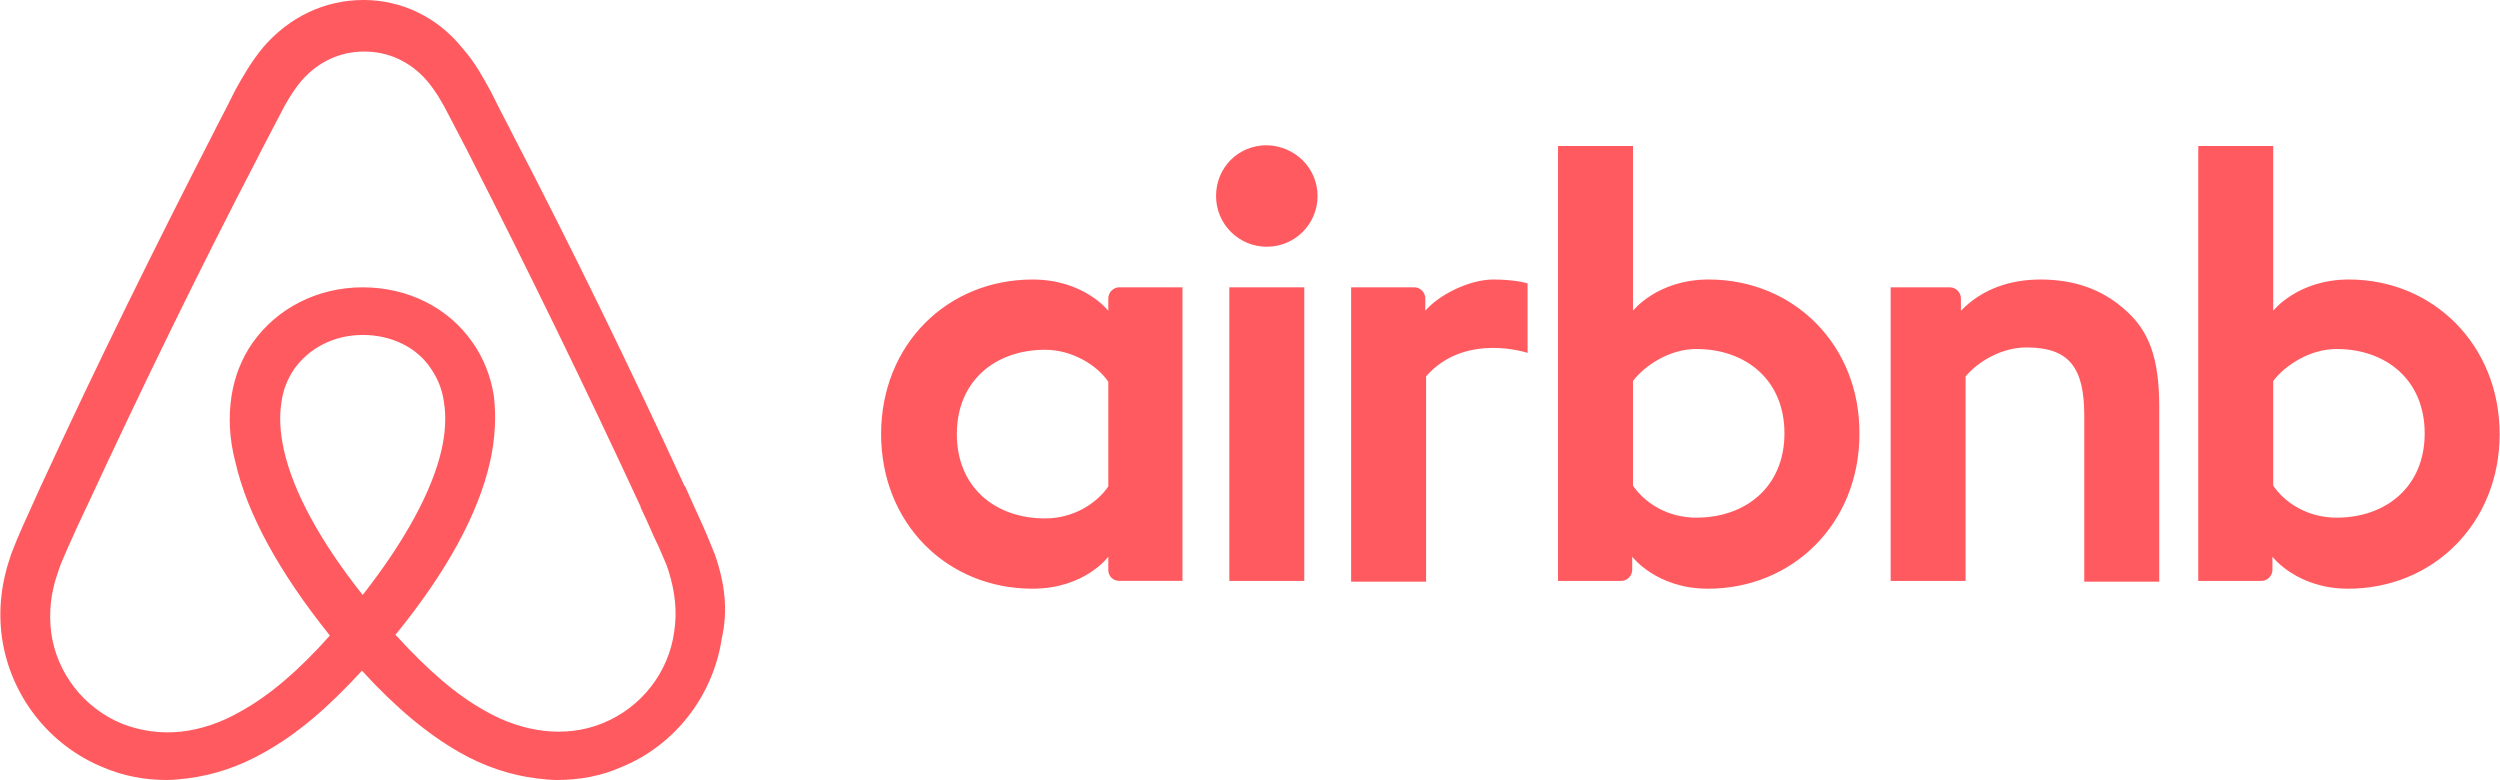
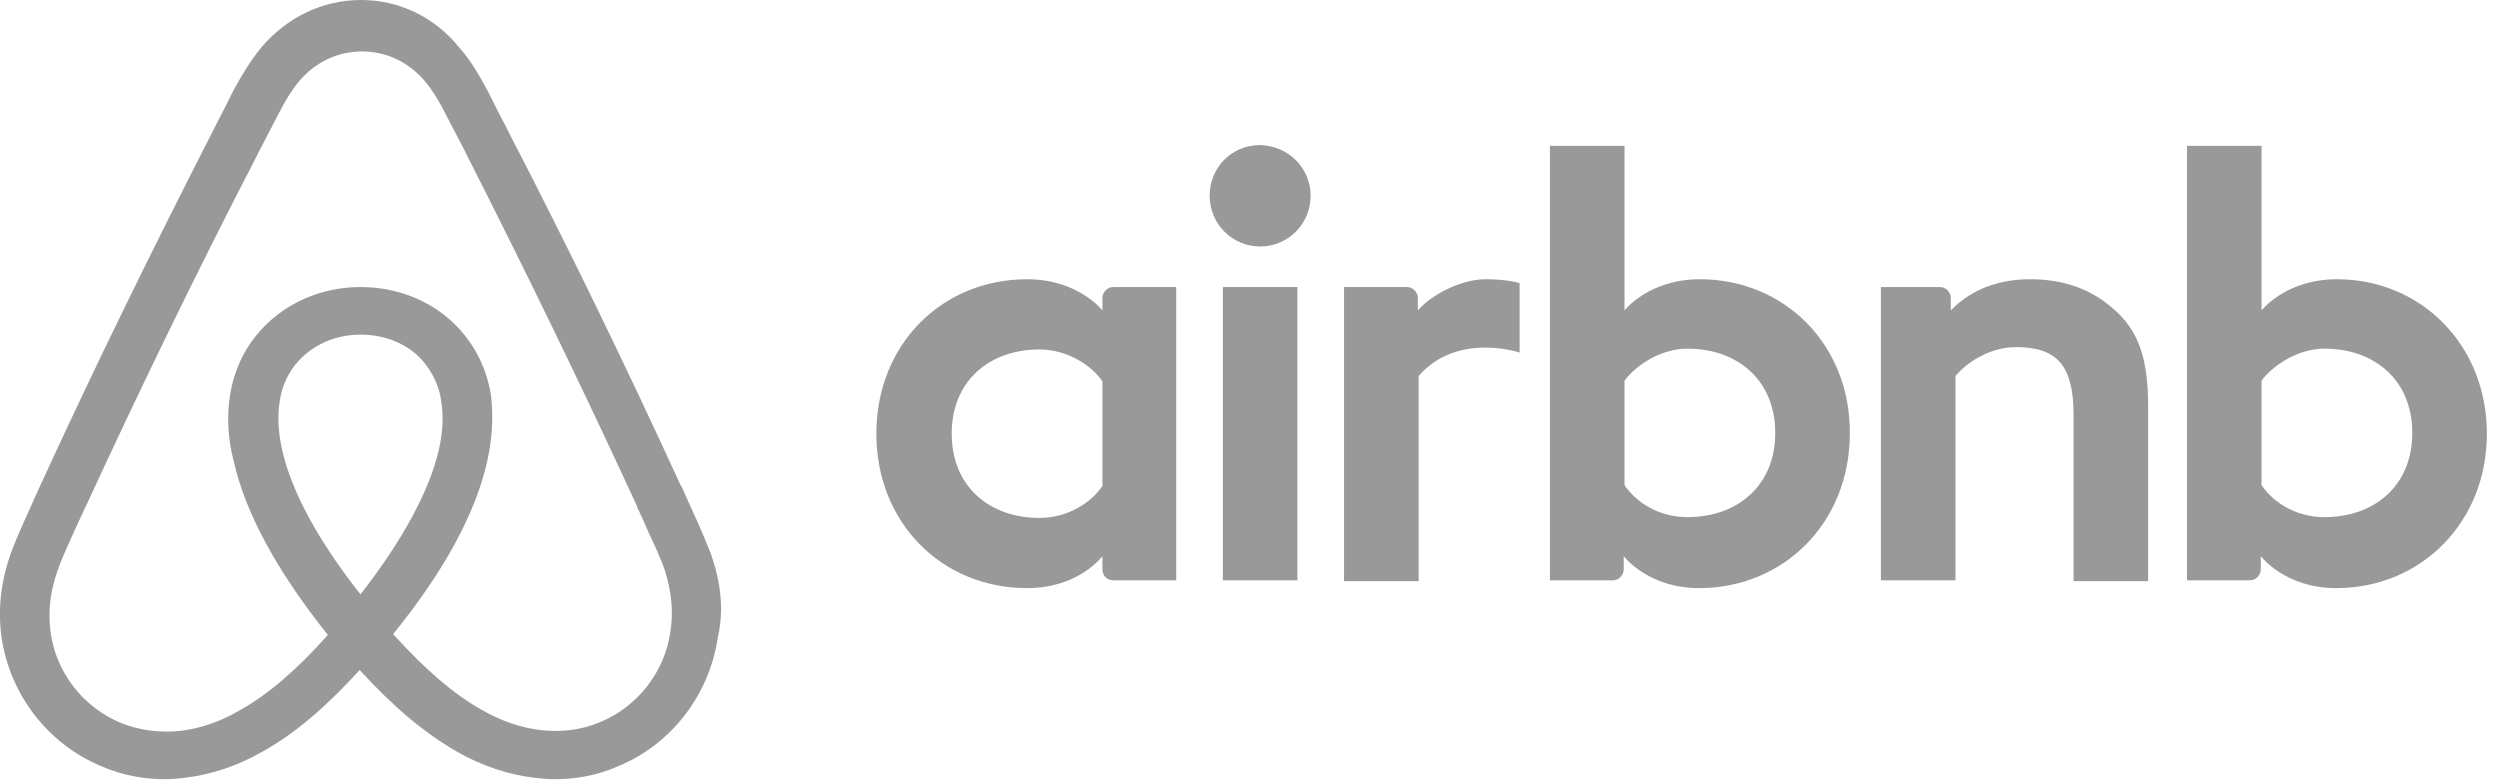
- <svg xmlns="http://www.w3.org/2000/svg" width="2500" height="780" viewBox="329.775 439.999 320.426 100.002">
-   <path d="M498.65 465.125c0 3.604-2.904 6.506-6.508 6.506s-6.506-2.902-6.506-6.506 2.803-6.506 6.506-6.506c3.706.1 6.508 3.003 6.508 6.506zm-26.828 13.114v1.602s-3.102-4.006-9.709-4.006c-10.91 0-19.42 8.309-19.42 19.82 0 11.412 8.41 19.82 19.42 19.82 6.707 0 9.709-4.104 9.709-4.104v1.701c0 .801.602 1.4 1.402 1.4h8.107v-37.639h-8.107c-.8.003-1.402.705-1.402 1.406zm0 24.123c-1.5 2.203-4.504 4.105-8.107 4.105-6.406 0-11.312-4.004-11.312-10.812 0-6.807 4.906-10.811 11.312-10.811 3.504 0 6.707 2.002 8.107 4.104v13.414zm15.516-25.526h9.609v37.639h-9.609v-37.639zm143.545-1.002c-6.607 0-9.711 4.006-9.711 4.006v-21.121h-9.609v55.756h8.109c.801 0 1.4-.701 1.4-1.402v-1.701s3.104 4.104 9.709 4.104c10.912 0 19.42-8.406 19.42-19.818s-8.508-19.824-19.318-19.824zm-1.602 30.532c-3.705 0-6.607-1.9-8.109-4.104v-13.414c1.502-2.002 4.705-4.104 8.109-4.104 6.406 0 11.311 4.004 11.311 10.811s-4.904 10.811-11.311 10.811zm-22.722-14.213v22.422h-9.611v-21.322c0-6.205-2.002-8.709-7.404-8.709-2.902 0-5.906 1.502-7.811 3.705v26.227h-9.607v-37.639h7.605c.801 0 1.402.701 1.402 1.402v1.602c2.803-2.904 6.506-4.006 10.209-4.006 4.205 0 7.709 1.203 10.512 3.605 3.402 2.803 4.705 6.406 4.705 12.713zm-57.76-16.319c-6.605 0-9.709 4.006-9.709 4.006v-21.121h-9.609v55.756h8.107c.801 0 1.402-.701 1.402-1.402v-1.701s3.104 4.104 9.709 4.104c10.912 0 19.42-8.406 19.42-19.818.1-11.413-8.408-19.824-19.32-19.824zm-1.602 30.532c-3.703 0-6.605-1.9-8.107-4.104v-13.414c1.502-2.002 4.705-4.104 8.107-4.104 6.408 0 11.312 4.004 11.312 10.811s-4.904 10.811-11.312 10.811zm-26.025-30.532c2.902 0 4.404.502 4.404.502v8.908s-8.008-2.703-13.012 3.004v26.326h-9.611v-37.738h8.109c.801 0 1.4.701 1.4 1.402v1.602c1.804-2.103 5.708-4.006 8.71-4.006zm-99.799 35.237c-.5-1.201-1.001-2.502-1.501-3.604-.802-1.801-1.603-3.504-2.302-5.105l-.1-.1c-6.908-15.016-14.314-30.23-22.123-45.244l-.3-.602a196.953 196.953 0 0 1-2.401-4.705c-1.002-1.803-2.002-3.703-3.604-5.506-3.203-4.004-7.808-6.207-12.712-6.207-5.006 0-9.51 2.203-12.812 6.006-1.502 1.801-2.604 3.703-3.604 5.506a217.271 217.271 0 0 1-2.401 4.705l-.301.602c-7.708 15.014-15.215 30.229-22.122 45.244l-.101.199c-.7 1.604-1.502 3.305-2.303 5.105-.5 1.102-1 2.303-1.5 3.604-1.302 3.703-1.703 7.207-1.201 10.812 1.101 7.508 6.105 13.812 13.013 16.617 2.603 1.102 5.306 1.602 8.108 1.602.801 0 1.801-.1 2.603-.201 3.304-.4 6.707-1.5 10.011-3.402 4.104-2.303 8.008-5.605 12.412-10.41 4.404 4.805 8.408 8.107 12.412 10.41 3.305 1.902 6.707 3.002 10.01 3.402.801.102 1.803.201 2.604.201 2.803 0 5.605-.5 8.107-1.602 7.008-2.805 11.912-9.209 13.014-16.617.795-3.503.395-7.005-.906-10.71zm-45.144 5.205c-5.406-6.807-8.91-13.213-10.11-18.617-.5-2.303-.601-4.305-.3-6.107.199-1.602.801-3.004 1.602-4.205 1.902-2.701 5.105-4.404 8.809-4.404 3.705 0 7.008 1.602 8.81 4.404.801 1.201 1.401 2.604 1.603 4.205.299 1.803.199 3.904-.301 6.107-1.205 5.304-4.709 11.711-10.113 18.617zm39.938 4.705c-.7 5.205-4.204 9.711-9.108 11.713-2.402 1-5.006 1.301-7.607 1-2.502-.301-5.006-1.102-7.607-2.602-3.604-2.004-7.207-5.105-11.412-9.711 6.606-8.107 10.61-15.516 12.112-22.121.701-3.104.802-5.906.5-8.51-.399-2.502-1.301-4.805-2.702-6.807-3.105-4.506-8.311-7.107-14.115-7.107s-11.01 2.703-14.113 7.107c-1.401 2.002-2.303 4.305-2.703 6.807-.4 2.604-.301 5.506.5 8.51 1.501 6.605 5.605 14.113 12.111 22.221-4.104 4.605-7.808 7.709-11.412 9.711-2.603 1.502-5.104 2.303-7.606 2.602-2.702.301-5.306-.1-7.608-1-4.904-2.002-8.408-6.508-9.108-11.713-.3-2.502-.101-5.004.901-7.807.299-1.002.801-2.002 1.301-3.203.701-1.602 1.5-3.305 2.302-5.006l.101-.199c6.906-14.916 14.313-30.131 22.021-44.945l.3-.602c.802-1.5 1.603-3.102 2.403-4.604.801-1.602 1.701-3.104 2.803-4.406 2.102-2.4 4.904-3.703 8.008-3.703s5.906 1.303 8.008 3.703c1.102 1.305 2.002 2.807 2.803 4.406.802 1.502 1.603 3.104 2.402 4.604l.301.602a1325.424 1325.424 0 0 1 21.922 45.045v.1c.802 1.604 1.502 3.404 2.303 5.008.5 1.199 1.001 2.199 1.301 3.201.799 2.6 1.099 5.104.698 7.706z" fill="#ff5a5f" />
+ <svg xmlns="http://www.w3.org/2000/svg" width="154" height="48" viewBox="0 0 154 48" fill="none">
+   <path d="M80.735 12.06C80.735 13.79 79.348 15.183 77.625 15.183C75.902 15.183 74.514 13.79 74.514 12.06C74.514 10.33 75.854 8.937 77.625 8.937C79.395 8.985 80.735 10.378 80.735 12.06ZM67.91 18.354C67.91 18.643 67.91 19.123 67.91 19.123C67.91 19.123 66.426 17.201 63.267 17.201C58.051 17.201 53.983 21.189 53.983 26.715C53.983 32.192 58.003 36.228 63.267 36.228C66.474 36.228 67.91 34.258 67.91 34.258V35.075C67.91 35.459 68.197 35.748 68.58 35.748H72.456V17.682C72.456 17.682 68.915 17.682 68.58 17.682C68.197 17.682 67.91 18.018 67.91 18.354ZM67.91 29.934C67.192 30.991 65.756 31.904 64.033 31.904C60.97 31.904 58.625 29.982 58.625 26.715C58.625 23.447 60.97 21.526 64.033 21.526C65.708 21.526 67.24 22.486 67.91 23.495V29.934ZM75.328 17.682H79.922V35.748H75.328V17.682ZM143.955 17.201C140.796 17.201 139.313 19.123 139.313 19.123V8.985H134.719V35.748C134.719 35.748 138.26 35.748 138.595 35.748C138.978 35.748 139.265 35.411 139.265 35.075V34.258C139.265 34.258 140.749 36.228 143.907 36.228C149.124 36.228 153.192 32.192 153.192 26.715C153.192 21.237 149.124 17.201 143.955 17.201ZM143.189 31.856C141.419 31.856 140.031 30.943 139.313 29.886V23.447C140.031 22.486 141.562 21.477 143.189 21.477C146.252 21.477 148.597 23.399 148.597 26.667C148.597 29.934 146.252 31.856 143.189 31.856ZM132.326 25.033V35.796H127.731V25.562C127.731 22.583 126.774 21.381 124.19 21.381C122.802 21.381 121.366 22.102 120.457 23.159V35.748H115.863V17.682H119.5C119.883 17.682 120.17 18.018 120.17 18.354V19.123C121.51 17.73 123.281 17.201 125.051 17.201C127.061 17.201 128.736 17.778 130.076 18.931C131.704 20.276 132.326 22.006 132.326 25.033ZM104.712 17.201C101.553 17.201 100.07 19.123 100.07 19.123V8.985H95.475V35.748C95.475 35.748 99.017 35.748 99.352 35.748C99.735 35.748 100.022 35.411 100.022 35.075V34.258C100.022 34.258 101.506 36.228 104.664 36.228C109.881 36.228 113.948 32.192 113.948 26.715C113.996 21.237 109.928 17.201 104.712 17.201ZM103.946 31.856C102.176 31.856 100.788 30.943 100.07 29.886V23.447C100.788 22.486 102.319 21.477 103.946 21.477C107.009 21.477 109.354 23.399 109.354 26.667C109.354 29.934 107.009 31.856 103.946 31.856ZM91.503 17.201C92.891 17.201 93.609 17.441 93.609 17.441V21.718C93.609 21.718 89.781 20.42 87.388 23.159V35.796H82.793V17.682C82.793 17.682 86.335 17.682 86.67 17.682C87.053 17.682 87.34 18.018 87.34 18.354V19.123C88.201 18.114 90.068 17.201 91.503 17.201ZM43.789 34.114C43.55 33.538 43.311 32.913 43.072 32.384C42.689 31.52 42.306 30.703 41.971 29.934L41.923 29.886C38.621 22.679 35.08 15.375 31.347 8.168L31.203 7.88C30.82 7.159 30.437 6.39 30.055 5.622C29.576 4.757 29.097 3.844 28.332 2.979C26.8 1.057 24.599 0 22.254 0C19.861 0 17.707 1.057 16.128 2.883C15.41 3.748 14.884 4.661 14.405 5.526C14.022 6.294 13.639 7.063 13.257 7.784L13.113 8.072C9.428 15.279 5.839 22.583 2.536 29.79L2.489 29.886C2.154 30.655 1.771 31.471 1.388 32.336C1.149 32.865 0.909 33.441 0.67 34.066C0.048 35.844 -0.144 37.526 0.096 39.255C0.622 42.859 3.015 45.886 6.317 47.231C7.561 47.76 8.854 48 10.194 48C10.576 48 11.055 47.952 11.438 47.904C13.017 47.712 14.644 47.183 16.224 46.27C18.186 45.165 20.052 43.58 22.158 41.273C24.264 43.58 26.178 45.165 28.092 46.27C29.672 47.183 31.299 47.712 32.878 47.904C33.261 47.952 33.739 48 34.122 48C35.462 48 36.802 47.76 37.999 47.231C41.349 45.886 43.694 42.811 44.22 39.255C44.603 37.574 44.412 35.892 43.789 34.114ZM22.206 36.613C19.622 33.345 17.947 30.27 17.372 27.676C17.133 26.571 17.085 25.61 17.229 24.745C17.324 23.976 17.611 23.303 17.994 22.727C18.904 21.429 20.435 20.613 22.206 20.613C23.977 20.613 25.556 21.381 26.417 22.727C26.8 23.303 27.087 23.976 27.183 24.745C27.327 25.61 27.279 26.619 27.039 27.676C26.465 30.222 24.79 33.297 22.206 36.613ZM41.301 38.871C40.966 41.369 39.291 43.532 36.946 44.492C35.797 44.973 34.553 45.117 33.309 44.973C32.112 44.829 30.916 44.444 29.672 43.724C27.949 42.763 26.226 41.273 24.216 39.063C27.374 35.171 29.289 31.616 30.007 28.444C30.342 26.955 30.39 25.61 30.246 24.36C30.055 23.159 29.624 22.054 28.954 21.093C27.47 18.931 24.982 17.682 22.206 17.682C19.43 17.682 16.942 18.979 15.458 21.093C14.788 22.054 14.357 23.159 14.166 24.36C13.974 25.61 14.022 27.003 14.405 28.444C15.123 31.616 17.085 35.219 20.196 39.111C18.234 41.321 16.463 42.811 14.74 43.772C13.496 44.492 12.299 44.877 11.103 45.021C9.811 45.165 8.566 44.973 7.466 44.541C5.121 43.58 3.446 41.417 3.111 38.919C2.967 37.718 3.063 36.517 3.541 35.171C3.685 34.691 3.924 34.21 4.164 33.634C4.499 32.865 4.881 32.048 5.264 31.231L5.312 31.135C8.614 23.976 12.156 16.673 15.841 9.562L15.984 9.273C16.367 8.553 16.75 7.784 17.133 7.063C17.516 6.294 17.947 5.574 18.473 4.949C19.478 3.796 20.818 3.171 22.302 3.171C23.785 3.171 25.125 3.796 26.13 4.949C26.657 5.574 27.087 6.294 27.47 7.063C27.853 7.784 28.236 8.553 28.619 9.273L28.762 9.562C32.4 16.721 35.941 24.024 39.243 31.183V31.231C39.626 32 39.961 32.865 40.344 33.634C40.583 34.21 40.822 34.691 40.966 35.171C41.349 36.42 41.492 37.622 41.301 38.871Z" fill="#999999" />
</svg>
